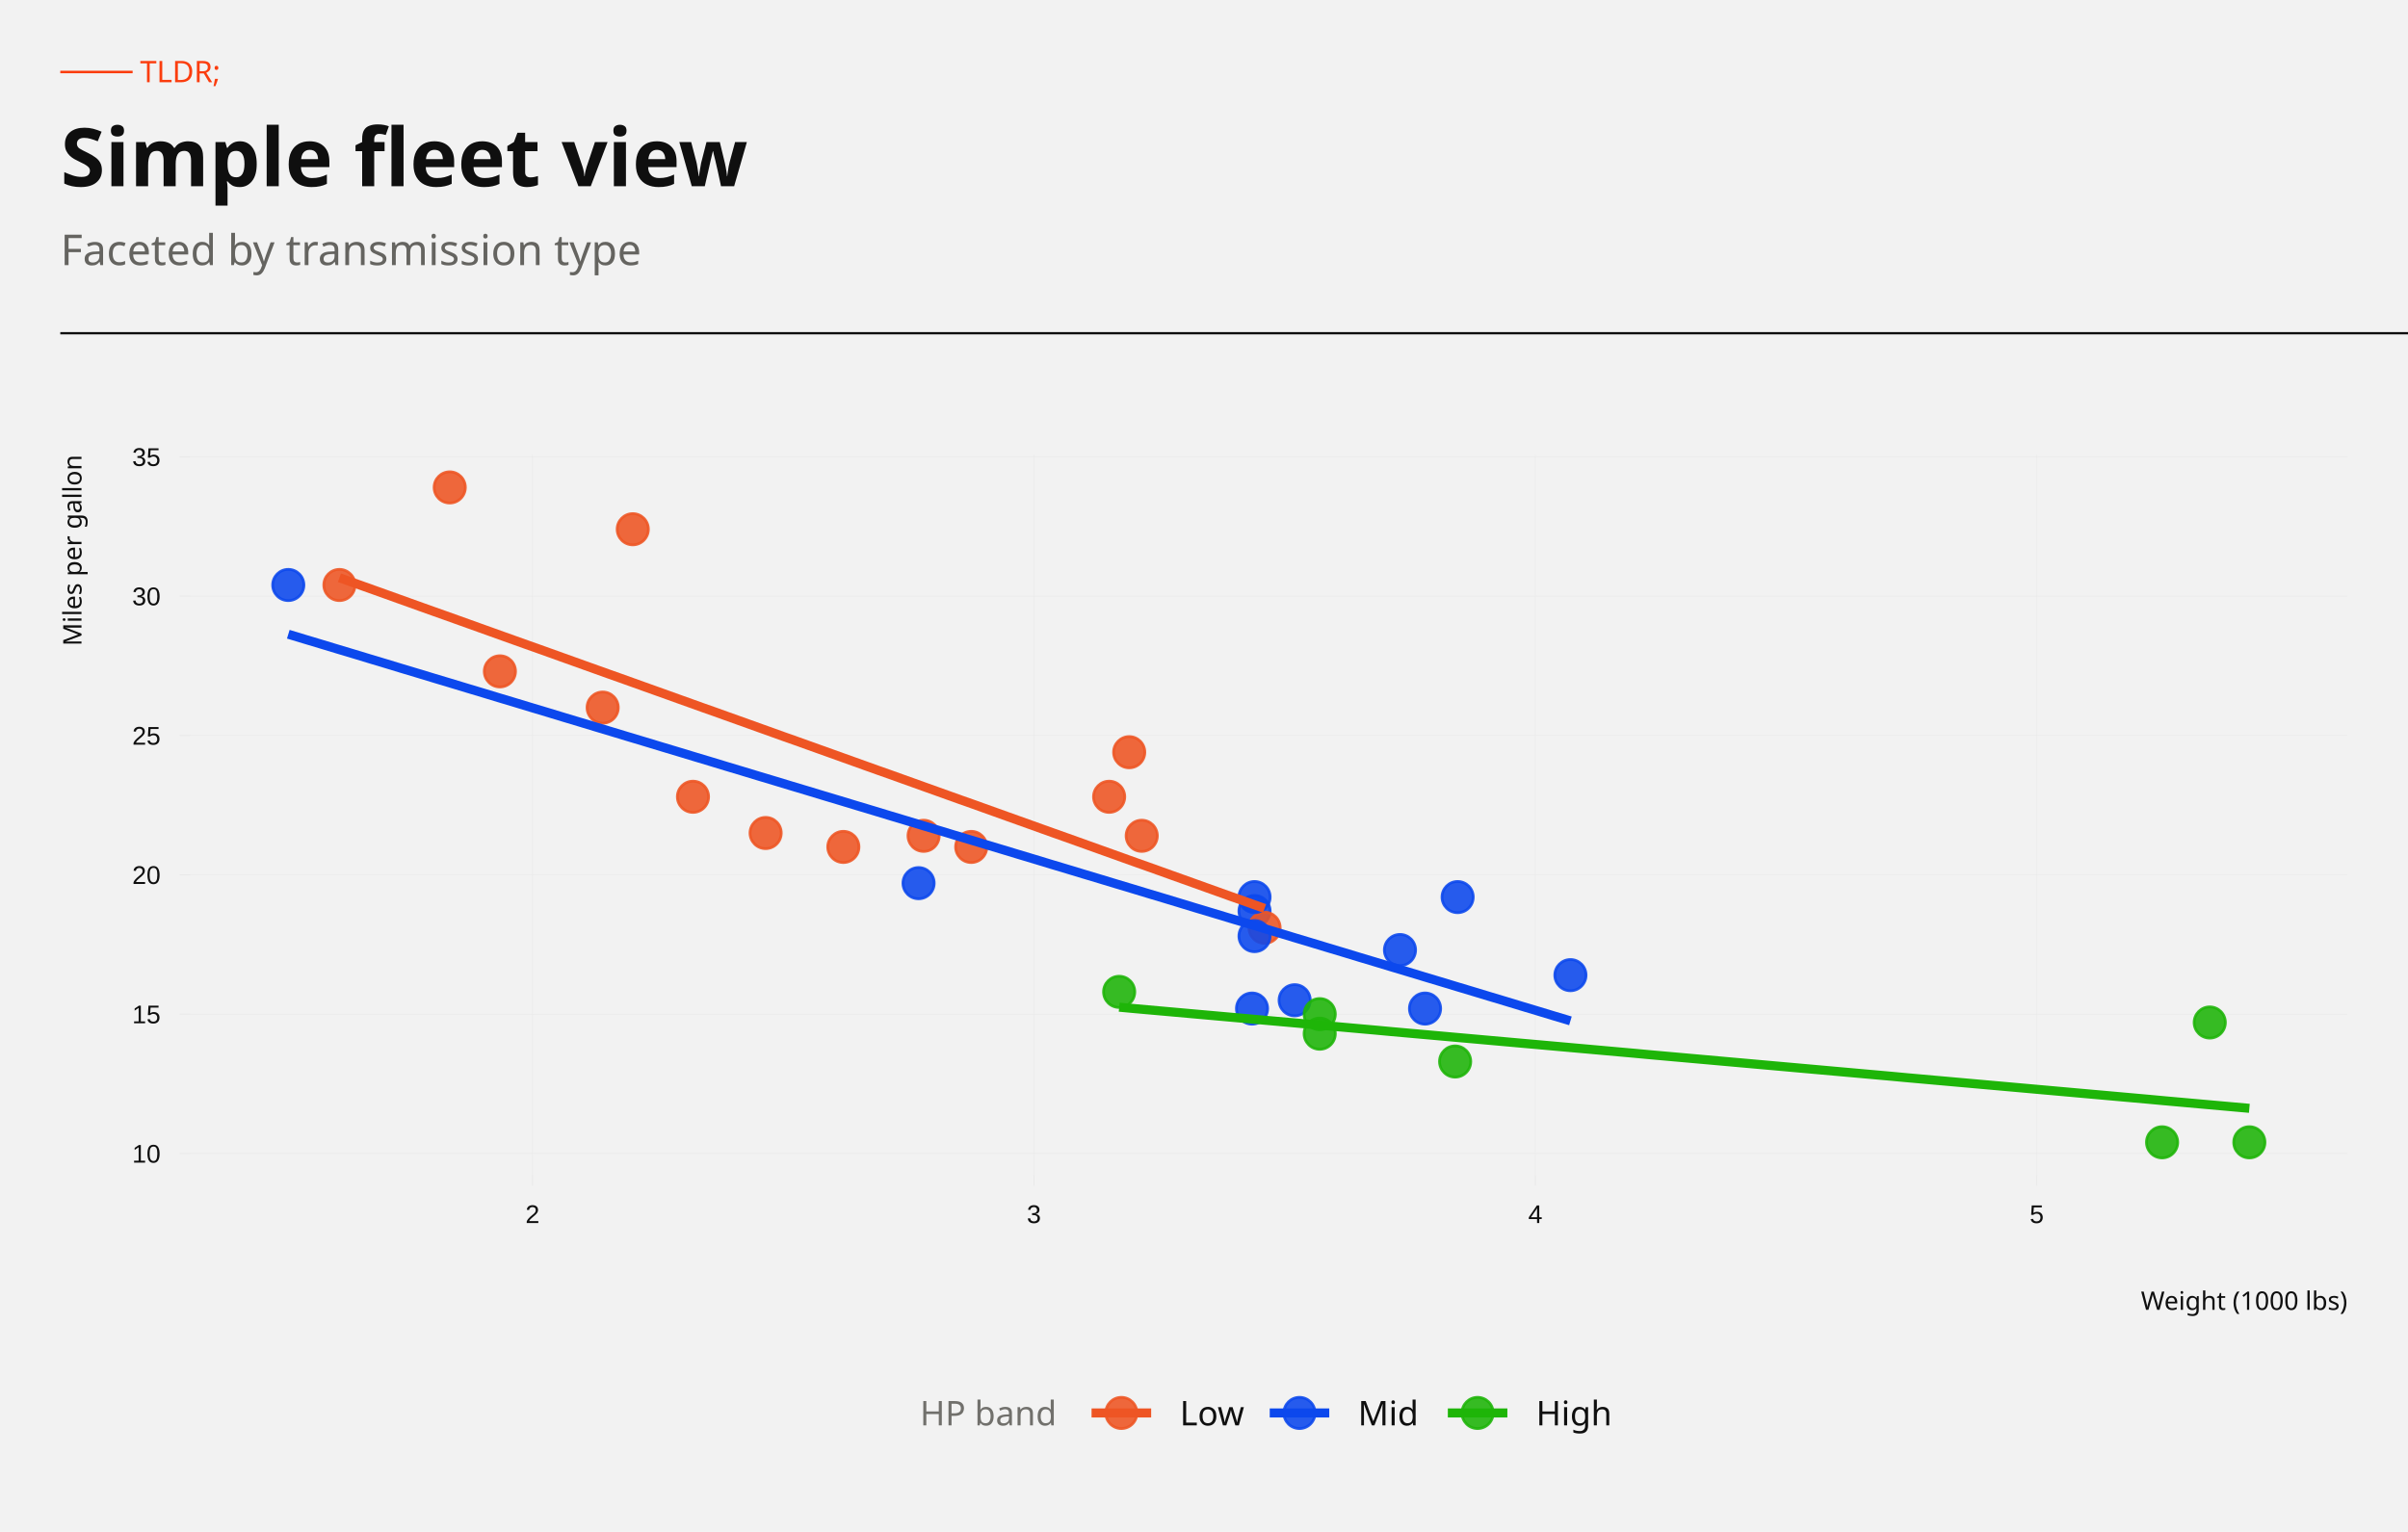
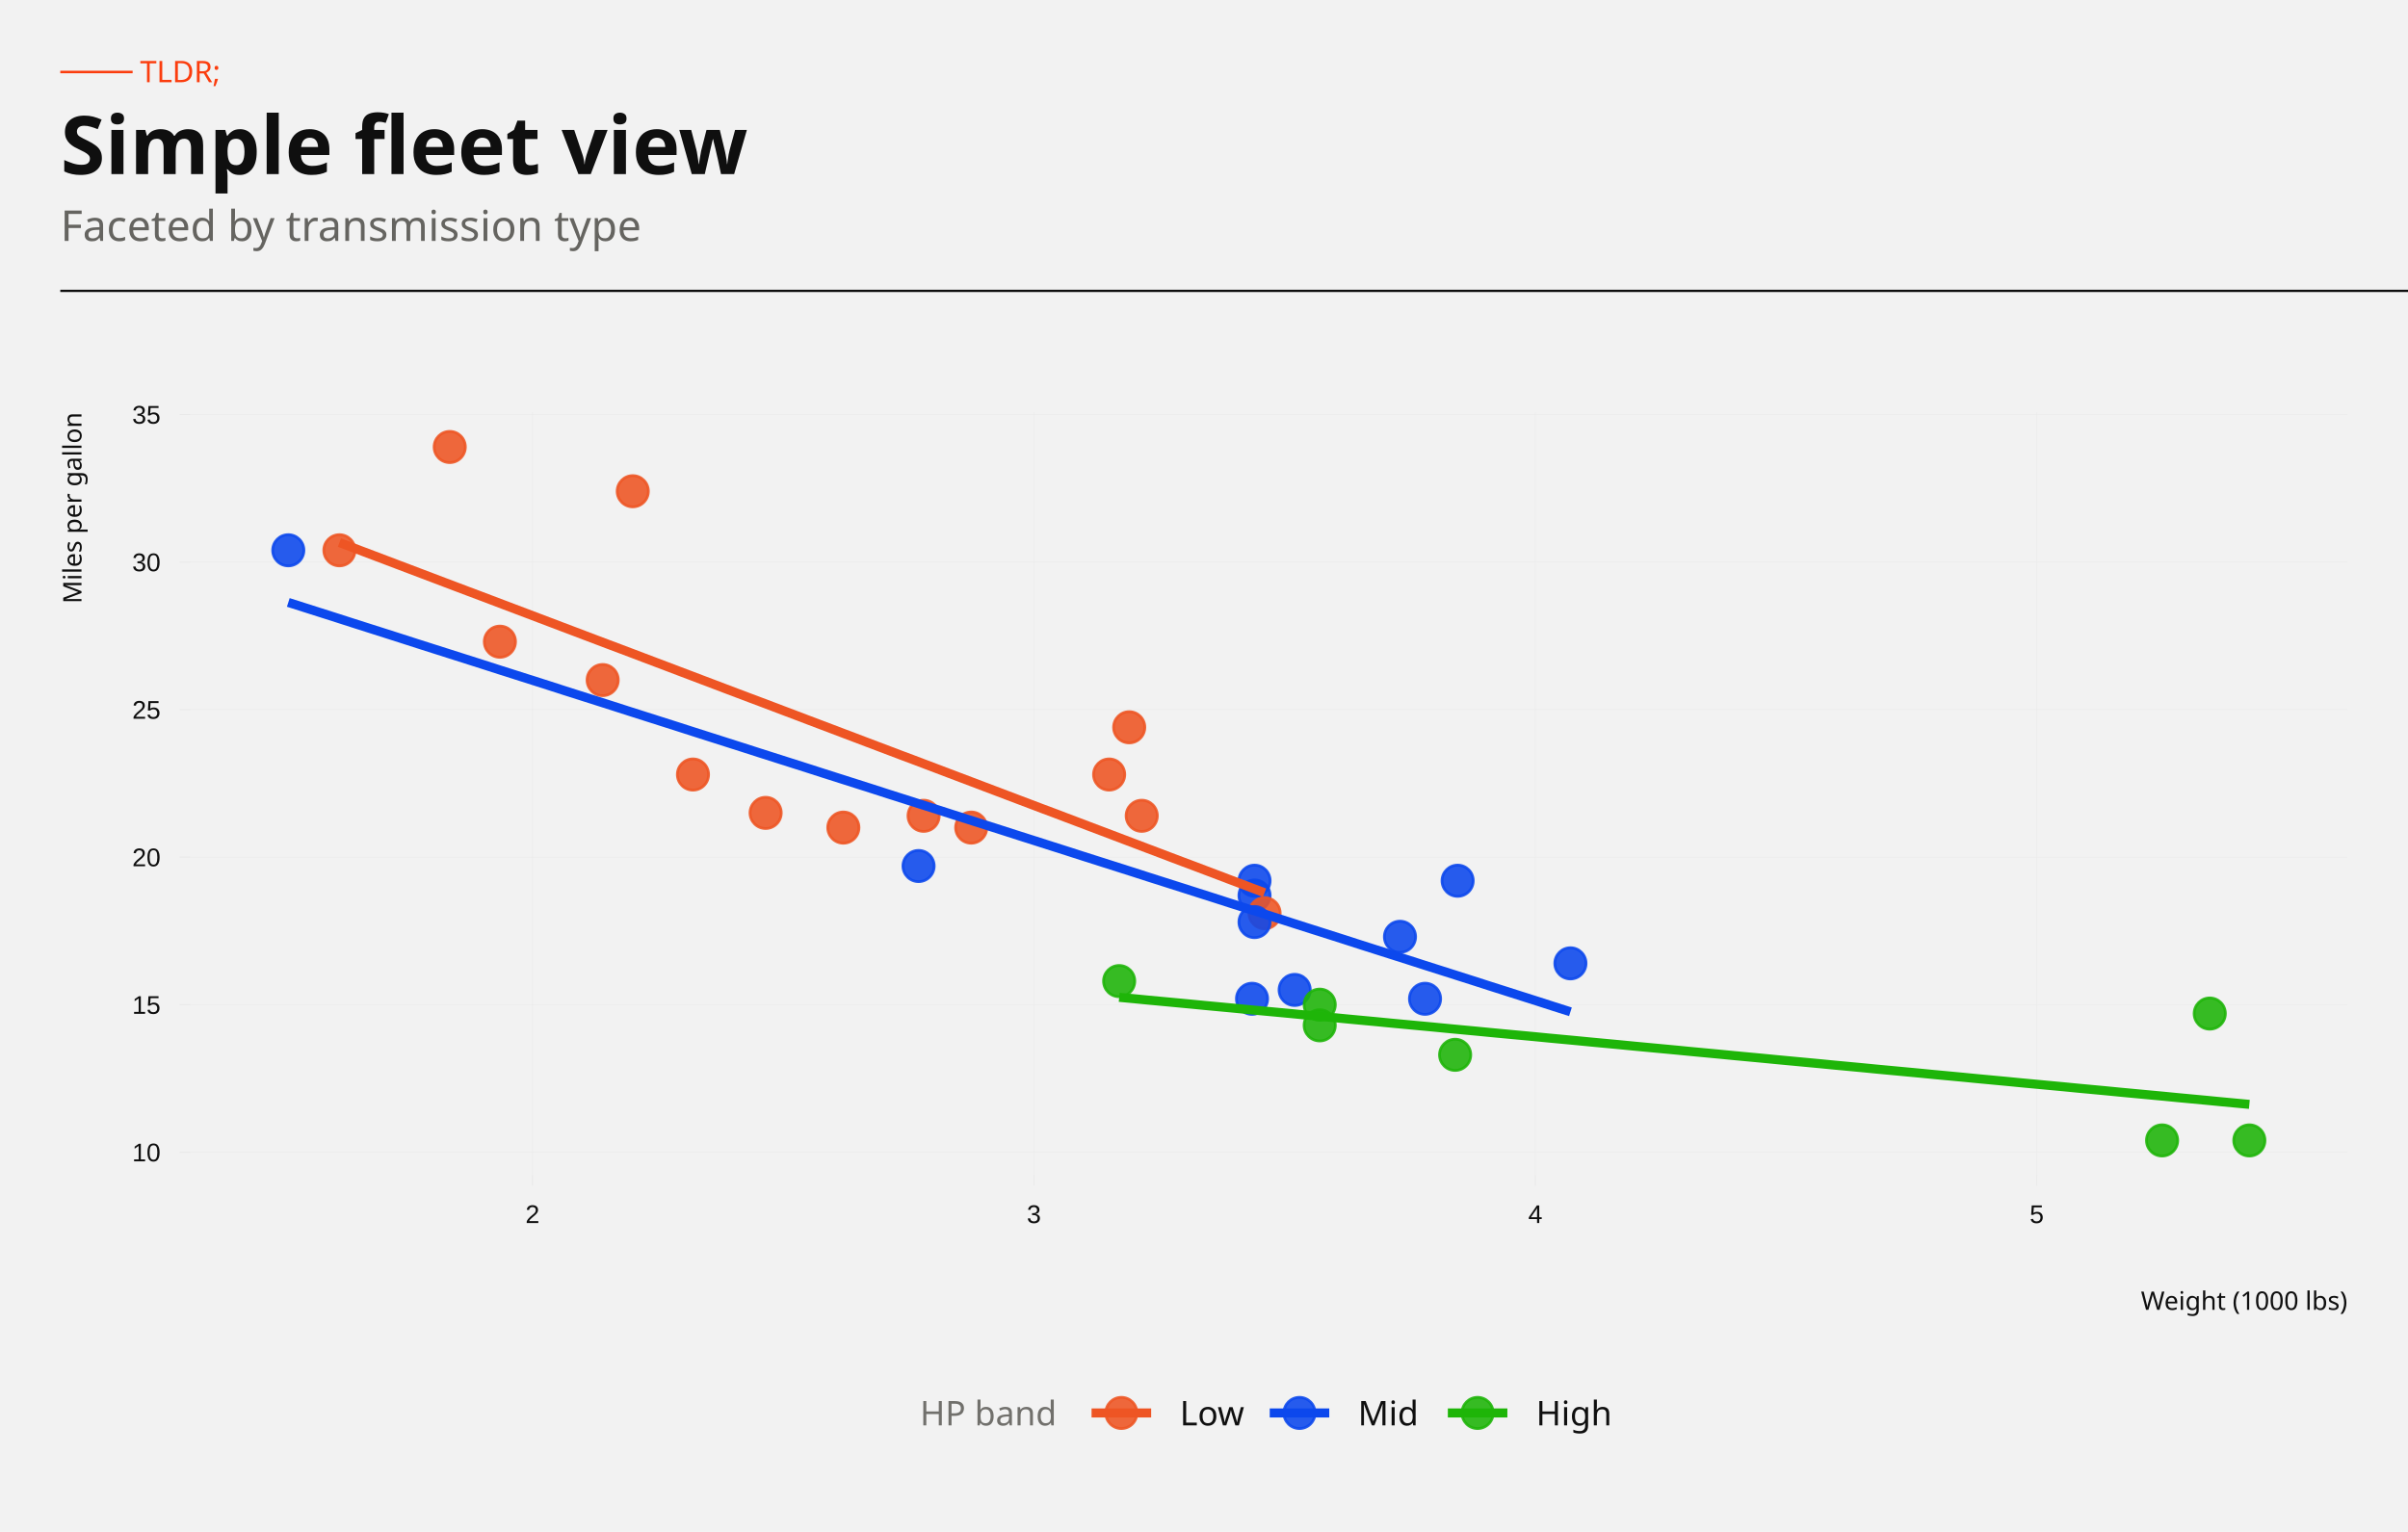
<svg xmlns="http://www.w3.org/2000/svg" width="396.00pt" height="252.00pt" viewBox="0 0 396.00 252.00">
  <g class="svglite">
    <defs>
      <style type="text/css">
    .svglite line, .svglite polyline, .svglite polygon, .svglite path, .svglite rect, .svglite circle {
      fill: none;
      stroke: #000000;
      stroke-linecap: round;
      stroke-linejoin: round;
      stroke-miterlimit: 10.00;
    }
    .svglite text {
      white-space: pre;
    }
    .svglite g.glyphgroup path {
      fill: inherit;
      stroke: none;
    }
  </style>
    </defs>
    <rect width="100%" height="100%" style="stroke: none; fill: none;" />
    <defs>
      <clipPath id="cpMC4wMHwzOTYuMDB8MC4wMHwyNTIuMDA=">
        <rect x="0.00" y="0.00" width="396.00" height="252.00" />
      </clipPath>
    </defs>
    <g clip-path="url(#cpMC4wMHwzOTYuMDB8MC4wMHwyNTIuMDA=)">
      <rect x="-0" y="0.00" width="396.00" height="252.00" style="stroke-width: 0.68; stroke: none; fill: #F2F2F2;" />
    </g>
    <defs>
-       <clipPath id="cpMzEuMjl8Mzg2LjA0fDc0LjgwfDE5My4zMA==">
-         <rect x="31.29" y="74.80" width="354.75" height="118.50" />
+       <clipPath id="cpMzEuMjl8Mzg2LjA0fDY3LjgyfDE5My4zMA==">
+         <rect x="31.29" y="67.82" width="354.75" height="125.48" />
      </clipPath>
    </defs>
-     <g clip-path="url(#cpMzEuMjl8Mzg2LjA0fDc0LjgwfDE5My4zMA==)">
-       <rect x="31.29" y="74.80" width="354.75" height="118.50" style="stroke-width: 0.68; stroke: none; fill: #F2F2F2;" />
-       <polyline points="31.29,189.75 386.04,189.75 " style="stroke-width: 0.085; stroke: #E8E8E8; stroke-linecap: butt;" />
-       <polyline points="31.29,166.83 386.04,166.83 " style="stroke-width: 0.085; stroke: #E8E8E8; stroke-linecap: butt;" />
-       <polyline points="31.29,143.91 386.04,143.91 " style="stroke-width: 0.085; stroke: #E8E8E8; stroke-linecap: butt;" />
-       <polyline points="31.29,120.98 386.04,120.98 " style="stroke-width: 0.085; stroke: #E8E8E8; stroke-linecap: butt;" />
-       <polyline points="31.29,98.06 386.04,98.06 " style="stroke-width: 0.085; stroke: #E8E8E8; stroke-linecap: butt;" />
-       <polyline points="31.29,75.14 386.04,75.14 " style="stroke-width: 0.085; stroke: #E8E8E8; stroke-linecap: butt;" />
-       <polyline points="87.57,193.30 87.57,74.80 " style="stroke-width: 0.085; stroke: #E8E8E8; stroke-linecap: butt;" />
-       <polyline points="170.03,193.30 170.03,74.80 " style="stroke-width: 0.085; stroke: #E8E8E8; stroke-linecap: butt;" />
-       <polyline points="252.49,193.30 252.49,74.80 " style="stroke-width: 0.085; stroke: #E8E8E8; stroke-linecap: butt;" />
-       <polyline points="334.95,193.30 334.95,74.80 " style="stroke-width: 0.085; stroke: #E8E8E8; stroke-linecap: butt;" />
-       <circle cx="138.69" cy="139.32" r="2.57" style="stroke-width: 0.45; stroke: #EE5524; stroke-opacity: 0.88; fill: #EE5524; fill-opacity: 0.88;" />
-       <circle cx="159.72" cy="139.32" r="2.57" style="stroke-width: 0.45; stroke: #EE5524; stroke-opacity: 0.88; fill: #EE5524; fill-opacity: 0.88;" />
-       <circle cx="113.96" cy="131.07" r="2.57" style="stroke-width: 0.45; stroke: #EE5524; stroke-opacity: 0.88; fill: #EE5524; fill-opacity: 0.88;" />
-       <circle cx="187.76" cy="137.49" r="2.57" style="stroke-width: 0.45; stroke: #EE5524; stroke-opacity: 0.88; fill: #EE5524; fill-opacity: 0.88;" />
-       <circle cx="206.31" cy="149.87" r="2.57" style="stroke-width: 0.45; stroke: #0C48ED; stroke-opacity: 0.88; fill: #0C48ED; fill-opacity: 0.88;" />
-       <circle cx="207.96" cy="152.62" r="2.57" style="stroke-width: 0.45; stroke: #EE5524; stroke-opacity: 0.88; fill: #EE5524; fill-opacity: 0.88;" />
-       <circle cx="217.03" cy="170.04" r="2.57" style="stroke-width: 0.45; stroke: #1EB508; stroke-opacity: 0.88; fill: #1EB508; fill-opacity: 0.88;" />
-       <circle cx="185.70" cy="123.74" r="2.57" style="stroke-width: 0.45; stroke: #EE5524; stroke-opacity: 0.88; fill: #EE5524; fill-opacity: 0.88;" />
-       <circle cx="182.40" cy="131.07" r="2.57" style="stroke-width: 0.45; stroke: #EE5524; stroke-opacity: 0.88; fill: #EE5524; fill-opacity: 0.88;" />
-       <circle cx="206.31" cy="147.57" r="2.57" style="stroke-width: 0.45; stroke: #0C48ED; stroke-opacity: 0.88; fill: #0C48ED; fill-opacity: 0.88;" />
-       <circle cx="206.31" cy="153.99" r="2.57" style="stroke-width: 0.45; stroke: #0C48ED; stroke-opacity: 0.88; fill: #0C48ED; fill-opacity: 0.88;" />
-       <circle cx="258.26" cy="160.41" r="2.57" style="stroke-width: 0.45; stroke: #0C48ED; stroke-opacity: 0.88; fill: #0C48ED; fill-opacity: 0.88;" />
-       <circle cx="230.23" cy="156.28" r="2.57" style="stroke-width: 0.45; stroke: #0C48ED; stroke-opacity: 0.88; fill: #0C48ED; fill-opacity: 0.88;" />
-       <circle cx="234.35" cy="165.91" r="2.57" style="stroke-width: 0.45; stroke: #0C48ED; stroke-opacity: 0.88; fill: #0C48ED; fill-opacity: 0.88;" />
-       <circle cx="355.56" cy="187.91" r="2.57" style="stroke-width: 0.45; stroke: #1EB508; stroke-opacity: 0.88; fill: #1EB508; fill-opacity: 0.88;" />
-       <circle cx="369.91" cy="187.91" r="2.57" style="stroke-width: 0.45; stroke: #1EB508; stroke-opacity: 0.88; fill: #1EB508; fill-opacity: 0.88;" />
-       <circle cx="363.40" cy="168.20" r="2.57" style="stroke-width: 0.45; stroke: #1EB508; stroke-opacity: 0.88; fill: #1EB508; fill-opacity: 0.88;" />
-       <circle cx="104.06" cy="87.06" r="2.57" style="stroke-width: 0.45; stroke: #EE5524; stroke-opacity: 0.88; fill: #EE5524; fill-opacity: 0.88;" />
-       <circle cx="55.82" cy="96.23" r="2.57" style="stroke-width: 0.45; stroke: #EE5524; stroke-opacity: 0.88; fill: #EE5524; fill-opacity: 0.88;" />
-       <circle cx="73.96" cy="80.18" r="2.57" style="stroke-width: 0.45; stroke: #EE5524; stroke-opacity: 0.88; fill: #EE5524; fill-opacity: 0.88;" />
-       <circle cx="125.91" cy="137.03" r="2.57" style="stroke-width: 0.45; stroke: #EE5524; stroke-opacity: 0.88; fill: #EE5524; fill-opacity: 0.88;" />
-       <circle cx="212.91" cy="164.54" r="2.57" style="stroke-width: 0.45; stroke: #0C48ED; stroke-opacity: 0.88; fill: #0C48ED; fill-opacity: 0.88;" />
-       <circle cx="205.90" cy="165.91" r="2.57" style="stroke-width: 0.45; stroke: #0C48ED; stroke-opacity: 0.88; fill: #0C48ED; fill-opacity: 0.88;" />
-       <circle cx="239.30" cy="174.62" r="2.57" style="stroke-width: 0.45; stroke: #1EB508; stroke-opacity: 0.88; fill: #1EB508; fill-opacity: 0.88;" />
-       <circle cx="239.71" cy="147.57" r="2.57" style="stroke-width: 0.45; stroke: #0C48ED; stroke-opacity: 0.88; fill: #0C48ED; fill-opacity: 0.88;" />
-       <circle cx="82.21" cy="110.44" r="2.57" style="stroke-width: 0.45; stroke: #EE5524; stroke-opacity: 0.88; fill: #EE5524; fill-opacity: 0.88;" />
-       <circle cx="99.11" cy="116.40" r="2.57" style="stroke-width: 0.45; stroke: #EE5524; stroke-opacity: 0.88; fill: #EE5524; fill-opacity: 0.88;" />
-       <circle cx="47.41" cy="96.23" r="2.57" style="stroke-width: 0.45; stroke: #0C48ED; stroke-opacity: 0.88; fill: #0C48ED; fill-opacity: 0.88;" />
-       <circle cx="184.05" cy="163.16" r="2.57" style="stroke-width: 0.45; stroke: #1EB508; stroke-opacity: 0.88; fill: #1EB508; fill-opacity: 0.88;" />
-       <circle cx="151.06" cy="145.28" r="2.57" style="stroke-width: 0.45; stroke: #0C48ED; stroke-opacity: 0.88; fill: #0C48ED; fill-opacity: 0.88;" />
-       <circle cx="217.03" cy="166.83" r="2.57" style="stroke-width: 0.45; stroke: #1EB508; stroke-opacity: 0.88; fill: #1EB508; fill-opacity: 0.88;" />
-       <circle cx="151.89" cy="137.49" r="2.57" style="stroke-width: 0.45; stroke: #EE5524; stroke-opacity: 0.88; fill: #EE5524; fill-opacity: 0.88;" />
-       <polyline points="55.82,95.04 57.75,95.73 59.67,96.41 61.60,97.10 63.53,97.79 65.45,98.48 67.38,99.17 69.30,99.86 71.23,100.55 73.15,101.23 75.08,101.92 77.01,102.61 78.93,103.30 80.86,103.99 82.78,104.68 84.71,105.37 86.64,106.06 88.56,106.74 90.49,107.43 92.41,108.12 94.34,108.81 96.26,109.50 98.19,110.19 100.12,110.88 102.04,111.56 103.97,112.25 105.89,112.94 107.82,113.63 109.75,114.32 111.67,115.01 113.60,115.70 115.52,116.39 117.45,117.07 119.37,117.76 121.30,118.45 123.23,119.14 125.15,119.83 127.08,120.52 129.00,121.21 130.93,121.89 132.85,122.58 134.78,123.27 136.71,123.96 138.63,124.65 140.56,125.34 142.48,126.03 144.41,126.72 146.34,127.40 148.26,128.09 150.19,128.78 152.11,129.47 154.04,130.16 155.96,130.85 157.89,131.54 159.82,132.22 161.74,132.91 163.67,133.60 165.59,134.29 167.52,134.98 169.45,135.67 171.37,136.36 173.30,137.05 175.22,137.73 177.15,138.42 179.07,139.11 181.00,139.80 182.93,140.49 184.85,141.18 186.78,141.87 188.70,142.55 190.63,143.24 192.55,143.93 194.48,144.62 196.41,145.31 198.33,146.00 200.26,146.69 202.18,147.38 204.11,148.06 206.04,148.75 207.96,149.44 " style="stroke-width: 1.49; stroke: #EE5524; stroke-linecap: butt;" />
-       <polyline points="47.41,104.33 50.08,105.14 52.75,105.94 55.42,106.75 58.09,107.55 60.76,108.36 63.43,109.16 66.09,109.97 68.76,110.77 71.43,111.58 74.10,112.38 76.77,113.19 79.44,113.99 82.11,114.80 84.78,115.60 87.45,116.41 90.12,117.21 92.78,118.02 95.45,118.82 98.12,119.63 100.79,120.43 103.46,121.24 106.13,122.04 108.80,122.85 111.47,123.65 114.14,124.46 116.81,125.26 119.47,126.07 122.14,126.87 124.81,127.68 127.48,128.48 130.15,129.29 132.82,130.09 135.49,130.90 138.16,131.70 140.83,132.51 143.50,133.31 146.16,134.12 148.83,134.92 151.50,135.73 154.17,136.53 156.84,137.34 159.51,138.14 162.18,138.95 164.85,139.75 167.52,140.56 170.19,141.36 172.85,142.17 175.52,142.97 178.19,143.78 180.86,144.58 183.53,145.39 186.20,146.19 188.87,147.00 191.54,147.80 194.21,148.61 196.87,149.42 199.54,150.22 202.21,151.03 204.88,151.83 207.55,152.64 210.22,153.44 212.89,154.25 215.56,155.05 218.23,155.86 220.90,156.66 223.56,157.47 226.23,158.27 228.90,159.08 231.57,159.88 234.24,160.69 236.91,161.49 239.58,162.30 242.25,163.10 244.92,163.91 247.59,164.71 250.25,165.52 252.92,166.32 255.59,167.13 258.26,167.93 " style="stroke-width: 1.49; stroke: #0C48ED; stroke-linecap: butt;" />
-       <polyline points="184.05,165.68 186.40,165.90 188.75,166.11 191.11,166.32 193.46,166.53 195.81,166.74 198.16,166.95 200.52,167.16 202.87,167.37 205.22,167.58 207.57,167.79 209.93,168.00 212.28,168.21 214.63,168.42 216.99,168.63 219.34,168.84 221.69,169.05 224.04,169.26 226.40,169.47 228.75,169.69 231.10,169.90 233.45,170.11 235.81,170.32 238.16,170.53 240.51,170.74 242.87,170.95 245.22,171.16 247.57,171.37 249.92,171.58 252.28,171.79 254.63,172.00 256.98,172.21 259.33,172.42 261.69,172.63 264.04,172.84 266.39,173.05 268.75,173.26 271.10,173.48 273.45,173.69 275.80,173.90 278.16,174.11 280.51,174.32 282.86,174.53 285.21,174.74 287.57,174.95 289.92,175.16 292.27,175.37 294.63,175.58 296.98,175.79 299.33,176.00 301.68,176.21 304.04,176.42 306.39,176.63 308.74,176.84 311.09,177.05 313.45,177.27 315.80,177.48 318.15,177.69 320.51,177.90 322.86,178.11 325.21,178.32 327.56,178.53 329.92,178.74 332.27,178.95 334.62,179.16 336.97,179.37 339.33,179.58 341.68,179.79 344.03,180.00 346.39,180.21 348.74,180.42 351.09,180.63 353.44,180.84 355.80,181.06 358.15,181.27 360.50,181.48 362.85,181.69 365.21,181.90 367.56,182.11 369.91,182.32 " style="stroke-width: 1.49; stroke: #1EB508; stroke-linecap: butt;" />
+     <g clip-path="url(#cpMzEuMjl8Mzg2LjA0fDY3LjgyfDE5My4zMA==)">
+       <rect x="31.29" y="67.82" width="354.75" height="125.48" style="stroke-width: 0.68; stroke: none; fill: #F2F2F2;" />
+       <polyline points="31.29,189.54 386.04,189.54 " style="stroke-width: 0.085; stroke: #E8E8E8; stroke-linecap: butt;" />
+       <polyline points="31.29,165.27 386.04,165.27 " style="stroke-width: 0.085; stroke: #E8E8E8; stroke-linecap: butt;" />
+       <polyline points="31.29,141.00 386.04,141.00 " style="stroke-width: 0.085; stroke: #E8E8E8; stroke-linecap: butt;" />
+       <polyline points="31.29,116.73 386.04,116.73 " style="stroke-width: 0.085; stroke: #E8E8E8; stroke-linecap: butt;" />
+       <polyline points="31.29,92.46 386.04,92.46 " style="stroke-width: 0.085; stroke: #E8E8E8; stroke-linecap: butt;" />
+       <polyline points="31.29,68.19 386.04,68.19 " style="stroke-width: 0.085; stroke: #E8E8E8; stroke-linecap: butt;" />
+       <polyline points="87.57,193.30 87.57,67.82 " style="stroke-width: 0.085; stroke: #E8E8E8; stroke-linecap: butt;" />
+       <polyline points="170.03,193.30 170.03,67.82 " style="stroke-width: 0.085; stroke: #E8E8E8; stroke-linecap: butt;" />
+       <polyline points="252.49,193.30 252.49,67.82 " style="stroke-width: 0.085; stroke: #E8E8E8; stroke-linecap: butt;" />
+       <polyline points="334.95,193.30 334.95,67.82 " style="stroke-width: 0.085; stroke: #E8E8E8; stroke-linecap: butt;" />
+       <circle cx="138.69" cy="136.14" r="2.57" style="stroke-width: 0.45; stroke: #EE5524; stroke-opacity: 0.88; fill: #EE5524; fill-opacity: 0.88;" />
+       <circle cx="159.72" cy="136.14" r="2.57" style="stroke-width: 0.45; stroke: #EE5524; stroke-opacity: 0.88; fill: #EE5524; fill-opacity: 0.88;" />
+       <circle cx="113.96" cy="127.41" r="2.57" style="stroke-width: 0.45; stroke: #EE5524; stroke-opacity: 0.88; fill: #EE5524; fill-opacity: 0.88;" />
+       <circle cx="187.76" cy="134.20" r="2.57" style="stroke-width: 0.45; stroke: #EE5524; stroke-opacity: 0.88; fill: #EE5524; fill-opacity: 0.88;" />
+       <circle cx="206.31" cy="147.31" r="2.57" style="stroke-width: 0.45; stroke: #0C48ED; stroke-opacity: 0.88; fill: #0C48ED; fill-opacity: 0.88;" />
+       <circle cx="207.96" cy="150.22" r="2.57" style="stroke-width: 0.45; stroke: #EE5524; stroke-opacity: 0.88; fill: #EE5524; fill-opacity: 0.88;" />
+       <circle cx="217.03" cy="168.67" r="2.57" style="stroke-width: 0.45; stroke: #1EB508; stroke-opacity: 0.88; fill: #1EB508; fill-opacity: 0.88;" />
+       <circle cx="185.70" cy="119.64" r="2.57" style="stroke-width: 0.45; stroke: #EE5524; stroke-opacity: 0.88; fill: #EE5524; fill-opacity: 0.88;" />
+       <circle cx="182.40" cy="127.41" r="2.57" style="stroke-width: 0.45; stroke: #EE5524; stroke-opacity: 0.88; fill: #EE5524; fill-opacity: 0.88;" />
+       <circle cx="206.31" cy="144.88" r="2.57" style="stroke-width: 0.45; stroke: #0C48ED; stroke-opacity: 0.88; fill: #0C48ED; fill-opacity: 0.88;" />
+       <circle cx="206.31" cy="151.68" r="2.57" style="stroke-width: 0.45; stroke: #0C48ED; stroke-opacity: 0.88; fill: #0C48ED; fill-opacity: 0.88;" />
+       <circle cx="258.26" cy="158.47" r="2.57" style="stroke-width: 0.45; stroke: #0C48ED; stroke-opacity: 0.88; fill: #0C48ED; fill-opacity: 0.88;" />
+       <circle cx="230.23" cy="154.10" r="2.57" style="stroke-width: 0.45; stroke: #0C48ED; stroke-opacity: 0.88; fill: #0C48ED; fill-opacity: 0.88;" />
+       <circle cx="234.35" cy="164.30" r="2.57" style="stroke-width: 0.45; stroke: #0C48ED; stroke-opacity: 0.88; fill: #0C48ED; fill-opacity: 0.88;" />
+       <circle cx="355.56" cy="187.60" r="2.57" style="stroke-width: 0.45; stroke: #1EB508; stroke-opacity: 0.88; fill: #1EB508; fill-opacity: 0.88;" />
+       <circle cx="369.91" cy="187.60" r="2.57" style="stroke-width: 0.45; stroke: #1EB508; stroke-opacity: 0.88; fill: #1EB508; fill-opacity: 0.88;" />
+       <circle cx="363.40" cy="166.73" r="2.57" style="stroke-width: 0.45; stroke: #1EB508; stroke-opacity: 0.88; fill: #1EB508; fill-opacity: 0.88;" />
+       <circle cx="104.06" cy="80.81" r="2.57" style="stroke-width: 0.45; stroke: #EE5524; stroke-opacity: 0.88; fill: #EE5524; fill-opacity: 0.88;" />
+       <circle cx="55.82" cy="90.52" r="2.57" style="stroke-width: 0.45; stroke: #EE5524; stroke-opacity: 0.88; fill: #EE5524; fill-opacity: 0.88;" />
+       <circle cx="73.96" cy="73.53" r="2.57" style="stroke-width: 0.45; stroke: #EE5524; stroke-opacity: 0.88; fill: #EE5524; fill-opacity: 0.88;" />
+       <circle cx="125.91" cy="133.72" r="2.57" style="stroke-width: 0.45; stroke: #EE5524; stroke-opacity: 0.88; fill: #EE5524; fill-opacity: 0.88;" />
+       <circle cx="212.91" cy="162.84" r="2.57" style="stroke-width: 0.45; stroke: #0C48ED; stroke-opacity: 0.88; fill: #0C48ED; fill-opacity: 0.88;" />
+       <circle cx="205.90" cy="164.30" r="2.57" style="stroke-width: 0.45; stroke: #0C48ED; stroke-opacity: 0.88; fill: #0C48ED; fill-opacity: 0.88;" />
+       <circle cx="239.30" cy="173.52" r="2.57" style="stroke-width: 0.45; stroke: #1EB508; stroke-opacity: 0.88; fill: #1EB508; fill-opacity: 0.88;" />
+       <circle cx="239.71" cy="144.88" r="2.57" style="stroke-width: 0.45; stroke: #0C48ED; stroke-opacity: 0.88; fill: #0C48ED; fill-opacity: 0.88;" />
+       <circle cx="82.21" cy="105.56" r="2.57" style="stroke-width: 0.45; stroke: #EE5524; stroke-opacity: 0.88; fill: #EE5524; fill-opacity: 0.88;" />
+       <circle cx="99.11" cy="111.87" r="2.57" style="stroke-width: 0.45; stroke: #EE5524; stroke-opacity: 0.88; fill: #EE5524; fill-opacity: 0.88;" />
+       <circle cx="47.41" cy="90.52" r="2.57" style="stroke-width: 0.45; stroke: #0C48ED; stroke-opacity: 0.88; fill: #0C48ED; fill-opacity: 0.88;" />
+       <circle cx="184.05" cy="161.39" r="2.57" style="stroke-width: 0.45; stroke: #1EB508; stroke-opacity: 0.88; fill: #1EB508; fill-opacity: 0.88;" />
+       <circle cx="151.06" cy="142.46" r="2.57" style="stroke-width: 0.45; stroke: #0C48ED; stroke-opacity: 0.88; fill: #0C48ED; fill-opacity: 0.88;" />
+       <circle cx="217.03" cy="165.27" r="2.57" style="stroke-width: 0.45; stroke: #1EB508; stroke-opacity: 0.88; fill: #1EB508; fill-opacity: 0.88;" />
+       <circle cx="151.89" cy="134.20" r="2.57" style="stroke-width: 0.45; stroke: #EE5524; stroke-opacity: 0.88; fill: #EE5524; fill-opacity: 0.88;" />
+       <polyline points="55.82,89.25 57.75,89.98 59.67,90.71 61.60,91.44 63.53,92.17 65.45,92.90 67.38,93.63 69.30,94.36 71.23,95.09 73.15,95.82 75.08,96.55 77.01,97.28 78.93,98.00 80.86,98.73 82.78,99.46 84.71,100.19 86.64,100.92 88.56,101.65 90.49,102.38 92.41,103.11 94.34,103.84 96.26,104.57 98.19,105.30 100.12,106.03 102.04,106.75 103.97,107.48 105.89,108.21 107.82,108.94 109.75,109.67 111.67,110.40 113.60,111.13 115.52,111.86 117.45,112.59 119.37,113.32 121.30,114.05 123.23,114.78 125.15,115.50 127.08,116.23 129.00,116.96 130.93,117.69 132.85,118.42 134.78,119.15 136.71,119.88 138.63,120.61 140.56,121.34 142.48,122.07 144.41,122.80 146.34,123.53 148.26,124.26 150.19,124.98 152.11,125.71 154.04,126.44 155.96,127.17 157.89,127.90 159.82,128.63 161.74,129.36 163.67,130.09 165.59,130.82 167.52,131.55 169.45,132.28 171.37,133.01 173.30,133.73 175.22,134.46 177.15,135.19 179.07,135.92 181.00,136.65 182.93,137.38 184.85,138.11 186.78,138.84 188.70,139.57 190.63,140.30 192.55,141.03 194.48,141.76 196.41,142.48 198.33,143.21 200.26,143.94 202.18,144.67 204.11,145.40 206.04,146.13 207.96,146.86 " style="stroke-width: 1.49; stroke: #EE5524; stroke-linecap: butt;" />
+       <polyline points="47.41,99.10 50.08,99.95 52.75,100.80 55.42,101.65 58.09,102.51 60.76,103.36 63.43,104.21 66.09,105.06 68.76,105.92 71.43,106.77 74.10,107.62 76.77,108.47 79.44,109.32 82.11,110.18 84.78,111.03 87.45,111.88 90.12,112.73 92.78,113.59 95.45,114.44 98.12,115.29 100.79,116.14 103.46,117.00 106.13,117.85 108.80,118.70 111.47,119.55 114.14,120.41 116.81,121.26 119.47,122.11 122.14,122.96 124.81,123.82 127.48,124.67 130.15,125.52 132.82,126.37 135.49,127.23 138.16,128.08 140.83,128.93 143.50,129.78 146.16,130.64 148.83,131.49 151.50,132.34 154.17,133.19 156.84,134.05 159.51,134.90 162.18,135.75 164.85,136.60 167.52,137.46 170.19,138.31 172.85,139.16 175.52,140.01 178.19,140.87 180.86,141.72 183.53,142.57 186.20,143.42 188.87,144.28 191.54,145.13 194.21,145.98 196.87,146.83 199.54,147.68 202.21,148.54 204.88,149.39 207.55,150.24 210.22,151.09 212.89,151.95 215.56,152.80 218.23,153.65 220.90,154.50 223.56,155.36 226.23,156.21 228.90,157.06 231.57,157.91 234.24,158.77 236.91,159.62 239.58,160.47 242.25,161.32 244.92,162.18 247.59,163.03 250.25,163.88 252.92,164.73 255.59,165.59 258.26,166.44 " style="stroke-width: 1.49; stroke: #0C48ED; stroke-linecap: butt;" />
+       <polyline points="184.05,164.06 186.40,164.28 188.75,164.51 191.11,164.73 193.46,164.95 195.81,165.17 198.16,165.40 200.52,165.62 202.87,165.84 205.22,166.07 207.57,166.29 209.93,166.51 212.28,166.73 214.63,166.96 216.99,167.18 219.34,167.40 221.69,167.63 224.04,167.85 226.40,168.07 228.75,168.30 231.10,168.52 233.45,168.74 235.81,168.96 238.16,169.19 240.51,169.41 242.87,169.63 245.22,169.86 247.57,170.08 249.92,170.30 252.28,170.52 254.63,170.75 256.98,170.97 259.33,171.19 261.69,171.42 264.04,171.64 266.39,171.86 268.75,172.09 271.10,172.31 273.45,172.53 275.80,172.75 278.16,172.98 280.51,173.20 282.86,173.42 285.21,173.65 287.57,173.87 289.92,174.09 292.27,174.32 294.63,174.54 296.98,174.76 299.33,174.98 301.68,175.21 304.04,175.43 306.39,175.65 308.74,175.88 311.09,176.10 313.45,176.32 315.80,176.54 318.15,176.77 320.51,176.99 322.86,177.21 325.21,177.44 327.56,177.66 329.92,177.88 332.27,178.11 334.62,178.33 336.97,178.55 339.33,178.77 341.68,179.00 344.03,179.22 346.39,179.44 348.74,179.67 351.09,179.89 353.44,180.11 355.80,180.33 358.15,180.56 360.50,180.78 362.85,181.00 365.21,181.23 367.56,181.45 369.91,181.67 " style="stroke-width: 1.49; stroke: #1EB508; stroke-linecap: butt;" />
    </g>
    <g clip-path="url(#cpMC4wMHwzOTYuMDB8MC4wMHwyNTIuMDA=)">
-       <text x="26.41" y="191.25" text-anchor="end" style="font-size: 4.20px;fill: #0F0F0F; font-family: &quot;Arial&quot;;" textLength="4.66px" lengthAdjust="spacingAndGlyphs">10</text>
-       <text x="26.41" y="168.33" text-anchor="end" style="font-size: 4.20px;fill: #0F0F0F; font-family: &quot;Arial&quot;;" textLength="4.66px" lengthAdjust="spacingAndGlyphs">15</text>
-       <text x="26.41" y="145.41" text-anchor="end" style="font-size: 4.20px;fill: #0F0F0F; font-family: &quot;Arial&quot;;" textLength="4.66px" lengthAdjust="spacingAndGlyphs">20</text>
-       <text x="26.41" y="122.49" text-anchor="end" style="font-size: 4.20px;fill: #0F0F0F; font-family: &quot;Arial&quot;;" textLength="4.66px" lengthAdjust="spacingAndGlyphs">25</text>
-       <text x="26.41" y="99.56" text-anchor="end" style="font-size: 4.20px;fill: #0F0F0F; font-family: &quot;Arial&quot;;" textLength="4.66px" lengthAdjust="spacingAndGlyphs">30</text>
-       <text x="26.41" y="76.64" text-anchor="end" style="font-size: 4.20px;fill: #0F0F0F; font-family: &quot;Arial&quot;;" textLength="4.66px" lengthAdjust="spacingAndGlyphs">35</text>
-       <polyline points="29.54,189.75 31.29,189.75 " style="stroke-width: 0.15; stroke: #E8E8E8; stroke-linecap: butt;" />
-       <polyline points="29.54,166.83 31.29,166.83 " style="stroke-width: 0.15; stroke: #E8E8E8; stroke-linecap: butt;" />
-       <polyline points="29.54,143.91 31.29,143.91 " style="stroke-width: 0.15; stroke: #E8E8E8; stroke-linecap: butt;" />
-       <polyline points="29.54,120.98 31.29,120.98 " style="stroke-width: 0.15; stroke: #E8E8E8; stroke-linecap: butt;" />
-       <polyline points="29.54,98.06 31.29,98.06 " style="stroke-width: 0.15; stroke: #E8E8E8; stroke-linecap: butt;" />
-       <polyline points="29.54,75.14 31.29,75.14 " style="stroke-width: 0.15; stroke: #E8E8E8; stroke-linecap: butt;" />
+       <text x="26.41" y="191.04" text-anchor="end" style="font-size: 4.20px;fill: #0F0F0F; font-family: &quot;Arial&quot;;" textLength="4.66px" lengthAdjust="spacingAndGlyphs">10</text>
+       <text x="26.41" y="166.77" text-anchor="end" style="font-size: 4.20px;fill: #0F0F0F; font-family: &quot;Arial&quot;;" textLength="4.66px" lengthAdjust="spacingAndGlyphs">15</text>
+       <text x="26.41" y="142.50" text-anchor="end" style="font-size: 4.20px;fill: #0F0F0F; font-family: &quot;Arial&quot;;" textLength="4.66px" lengthAdjust="spacingAndGlyphs">20</text>
+       <text x="26.41" y="118.23" text-anchor="end" style="font-size: 4.20px;fill: #0F0F0F; font-family: &quot;Arial&quot;;" textLength="4.66px" lengthAdjust="spacingAndGlyphs">25</text>
+       <text x="26.41" y="93.96" text-anchor="end" style="font-size: 4.20px;fill: #0F0F0F; font-family: &quot;Arial&quot;;" textLength="4.66px" lengthAdjust="spacingAndGlyphs">30</text>
+       <text x="26.41" y="69.69" text-anchor="end" style="font-size: 4.20px;fill: #0F0F0F; font-family: &quot;Arial&quot;;" textLength="4.66px" lengthAdjust="spacingAndGlyphs">35</text>
+       <polyline points="29.54,189.54 31.29,189.54 " style="stroke-width: 0.15; stroke: #E8E8E8; stroke-linecap: butt;" />
+       <polyline points="29.54,165.27 31.29,165.27 " style="stroke-width: 0.15; stroke: #E8E8E8; stroke-linecap: butt;" />
+       <polyline points="29.54,141.00 31.29,141.00 " style="stroke-width: 0.15; stroke: #E8E8E8; stroke-linecap: butt;" />
+       <polyline points="29.54,116.73 31.29,116.73 " style="stroke-width: 0.15; stroke: #E8E8E8; stroke-linecap: butt;" />
+       <polyline points="29.54,92.46 31.29,92.46 " style="stroke-width: 0.15; stroke: #E8E8E8; stroke-linecap: butt;" />
+       <polyline points="29.54,68.19 31.29,68.19 " style="stroke-width: 0.15; stroke: #E8E8E8; stroke-linecap: butt;" />
      <polyline points="87.57,195.04 87.57,193.30 " style="stroke-width: 0.15; stroke: #E8E8E8; stroke-linecap: butt;" />
      <polyline points="170.03,195.04 170.03,193.30 " style="stroke-width: 0.15; stroke: #E8E8E8; stroke-linecap: butt;" />
      <polyline points="252.49,195.04 252.49,193.30 " style="stroke-width: 0.15; stroke: #E8E8E8; stroke-linecap: butt;" />
      <polyline points="334.95,195.04 334.95,193.30 " style="stroke-width: 0.15; stroke: #E8E8E8; stroke-linecap: butt;" />
      <text x="87.57" y="201.19" text-anchor="middle" style="font-size: 4.20px;fill: #0F0F0F; font-family: &quot;Arial&quot;;" textLength="2.33px" lengthAdjust="spacingAndGlyphs">2</text>
      <text x="170.03" y="201.19" text-anchor="middle" style="font-size: 4.20px;fill: #0F0F0F; font-family: &quot;Arial&quot;;" textLength="2.33px" lengthAdjust="spacingAndGlyphs">3</text>
      <text x="252.49" y="201.19" text-anchor="middle" style="font-size: 4.20px;fill: #0F0F0F; font-family: &quot;Arial&quot;;" textLength="2.33px" lengthAdjust="spacingAndGlyphs">4</text>
      <text x="334.95" y="201.19" text-anchor="middle" style="font-size: 4.20px;fill: #0F0F0F; font-family: &quot;Arial&quot;;" textLength="2.33px" lengthAdjust="spacingAndGlyphs">5</text>
      <text x="386.04" y="215.47" text-anchor="end" style="font-size: 4.20px; font-weight: 100;fill: #0F0F0F; font-family: &quot;JetBrains Mono&quot;;" textLength="42.77px" lengthAdjust="spacingAndGlyphs">Weight (1000 lbs)</text>
-       <text transform="translate(13.40,74.80) rotate(-90)" text-anchor="end" style="font-size: 4.20px; font-weight: 100;fill: #0F0F0F; font-family: &quot;JetBrains Mono&quot;;" textLength="40.25px" lengthAdjust="spacingAndGlyphs">Miles per gallon</text>
+       <text transform="translate(13.40,67.82) rotate(-90)" text-anchor="end" style="font-size: 4.20px; font-weight: 100;fill: #0F0F0F; font-family: &quot;JetBrains Mono&quot;;" textLength="40.25px" lengthAdjust="spacingAndGlyphs">Miles per gallon</text>
      <rect x="147.80" y="222.82" width="121.72" height="19.21" style="stroke-width: 0.75; stroke: none;" />
      <rect x="147.80" y="222.82" width="121.72" height="19.21" style="stroke-width: 0.68; stroke: none; fill: #F2F2F2;" />
      <text x="151.29" y="234.48" style="font-size: 5.60px;fill: #71706C; font-family: &quot;JetBrains Mono&quot;;" textLength="23.52px" lengthAdjust="spacingAndGlyphs">HP band</text>
      <rect x="178.29" y="226.31" width="12.24" height="12.24" style="stroke-width: 0.68; stroke: none; fill: #F2F2F2;" />
      <circle cx="184.41" cy="232.43" r="2.57" style="stroke-width: 0.45; stroke: #EE5524; stroke-opacity: 0.88; fill: #EE5524; fill-opacity: 0.88;" />
      <line x1="179.51" y1="232.43" x2="189.31" y2="232.43" style="stroke-width: 1.49; stroke: #EE5524; stroke-linecap: butt;" />
      <rect x="207.58" y="226.31" width="12.24" height="12.24" style="stroke-width: 0.68; stroke: none; fill: #F2F2F2;" />
      <circle cx="213.70" cy="232.43" r="2.57" style="stroke-width: 0.45; stroke: #0C48ED; stroke-opacity: 0.88; fill: #0C48ED; fill-opacity: 0.88;" />
      <line x1="208.81" y1="232.43" x2="218.60" y2="232.43" style="stroke-width: 1.49; stroke: #0C48ED; stroke-linecap: butt;" />
      <rect x="236.87" y="226.31" width="12.24" height="12.24" style="stroke-width: 0.68; stroke: none; fill: #F2F2F2;" />
      <circle cx="242.99" cy="232.43" r="2.57" style="stroke-width: 0.45; stroke: #1EB508; stroke-opacity: 0.88; fill: #1EB508; fill-opacity: 0.88;" />
      <line x1="238.10" y1="232.43" x2="247.89" y2="232.43" style="stroke-width: 1.49; stroke: #1EB508; stroke-linecap: butt;" />
      <text x="194.02" y="234.48" style="font-size: 5.60px;fill: #0F0F0F; font-family: &quot;JetBrains Mono&quot;;" textLength="10.08px" lengthAdjust="spacingAndGlyphs">Low</text>
      <text x="223.31" y="234.48" style="font-size: 5.60px;fill: #0F0F0F; font-family: &quot;JetBrains Mono&quot;;" textLength="10.08px" lengthAdjust="spacingAndGlyphs">Mid</text>
      <text x="252.60" y="234.48" style="font-size: 5.60px;fill: #0F0F0F; font-family: &quot;JetBrains Mono&quot;;" textLength="13.44px" lengthAdjust="spacingAndGlyphs">High</text>
-       <text x="9.96" y="43.61" style="font-size: 7.00px;fill: #656460; font-family: &quot;Satoshi&quot;;" textLength="88.41px" lengthAdjust="spacingAndGlyphs">Faceted by transmission type</text>
-       <text x="9.96" y="56.38" style="font-size: 4.55px;fill: #0F0F0F; font-family: &quot;JetBrains Mono&quot;;" textLength="1093.75px" lengthAdjust="spacingAndGlyphs">────────────────────────────────────────────────────────────────────────────────────────────────────────────────────────────────────────────────────────────────────────────────────────────────────────────────────────────────────────────────────────────────────────────────────────────────────────────────────────────────────────────────────────────────────────────────────────────────────────────────</text>
-       <text x="9.96" y="30.63" style="font-size: 13.30px; font-weight: 600;fill: #0F0F0F; font-family: &quot;Archivo&quot;;" textLength="102.08px" lengthAdjust="spacingAndGlyphs">Simple fleet view</text>
+       <text x="9.96" y="39.63" style="font-size: 7.00px;fill: #656460; font-family: &quot;Satoshi&quot;;" textLength="88.41px" lengthAdjust="spacingAndGlyphs">Faceted by transmission type</text>
+       <text x="9.96" y="49.41" style="font-size: 4.55px;fill: #0F0F0F; font-family: &quot;JetBrains Mono&quot;;" textLength="1093.75px" lengthAdjust="spacingAndGlyphs">────────────────────────────────────────────────────────────────────────────────────────────────────────────────────────────────────────────────────────────────────────────────────────────────────────────────────────────────────────────────────────────────────────────────────────────────────────────────────────────────────────────────────────────────────────────────────────────────────────────────</text>
+       <text x="9.96" y="28.64" style="font-size: 13.30px; font-weight: 600;fill: #0F0F0F; font-family: &quot;Archivo&quot;;" textLength="102.08px" lengthAdjust="spacingAndGlyphs">Simple fleet view</text>
      <text x="9.96" y="13.53" style="font-size: 4.90px;fill: #FB3D0E; font-family: &quot;JetBrains Mono&quot;;" textLength="29.38px" lengthAdjust="spacingAndGlyphs">──── TLDR;</text>
    </g>
  </g>
</svg>
